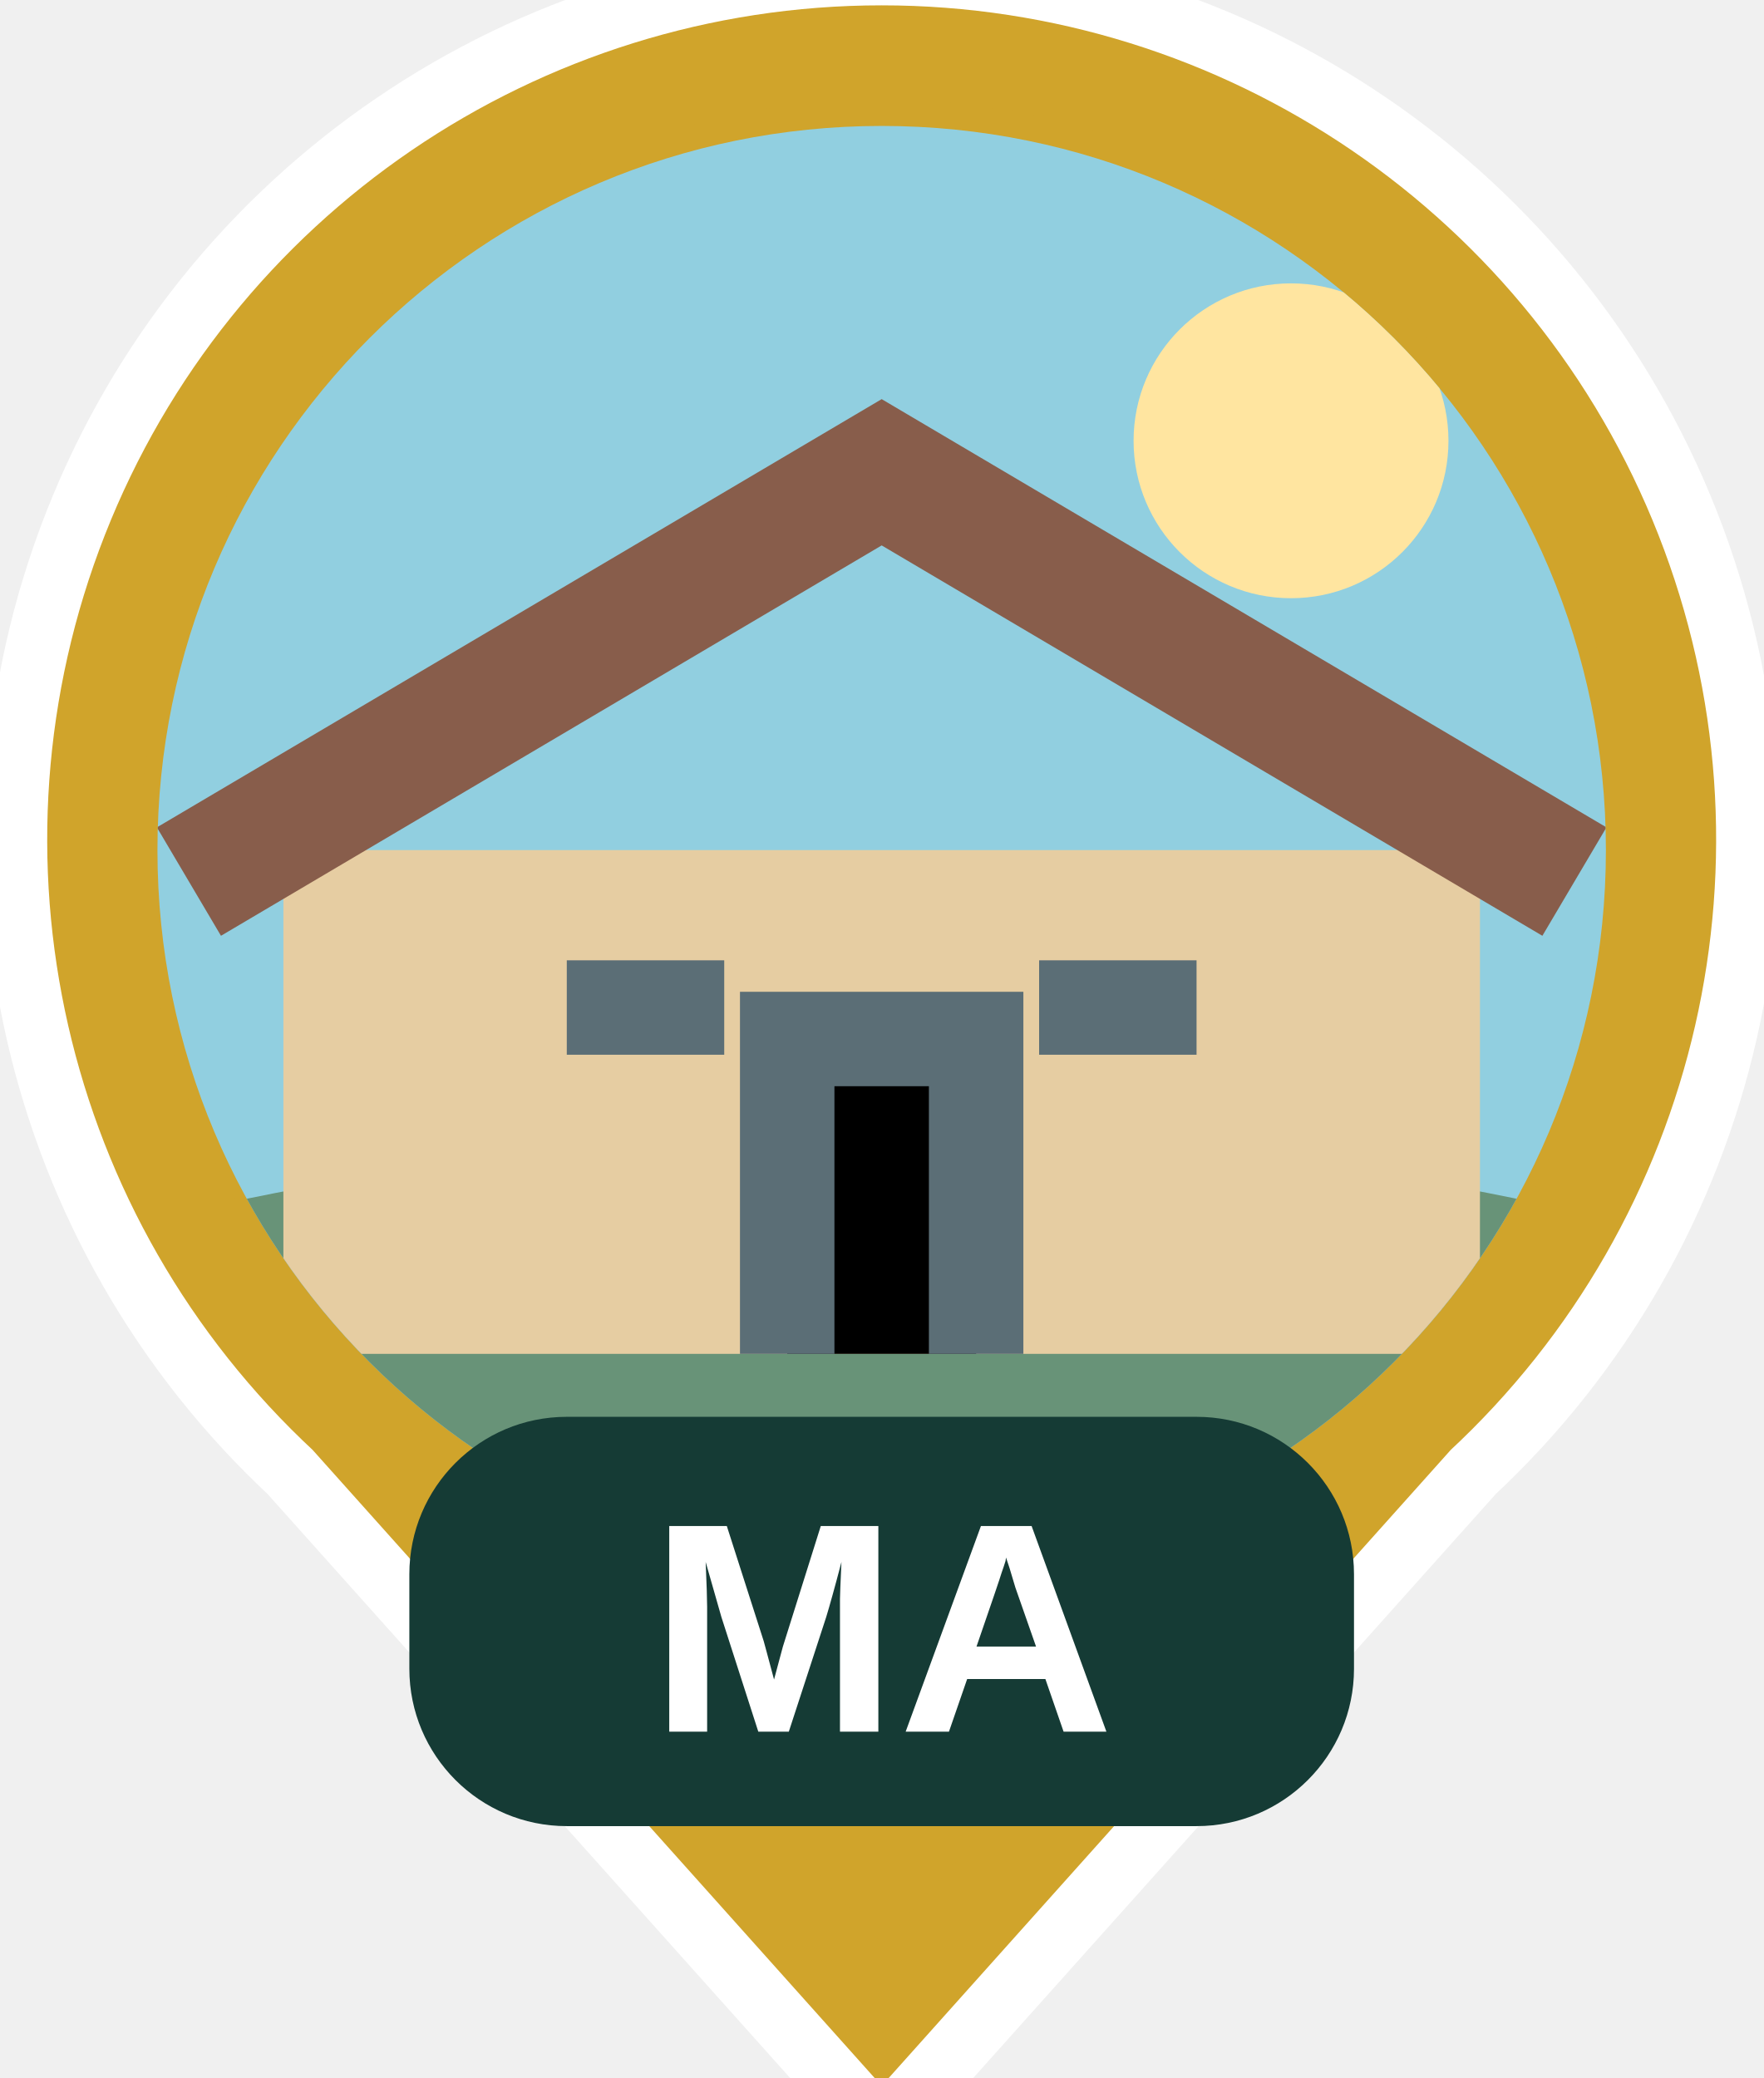
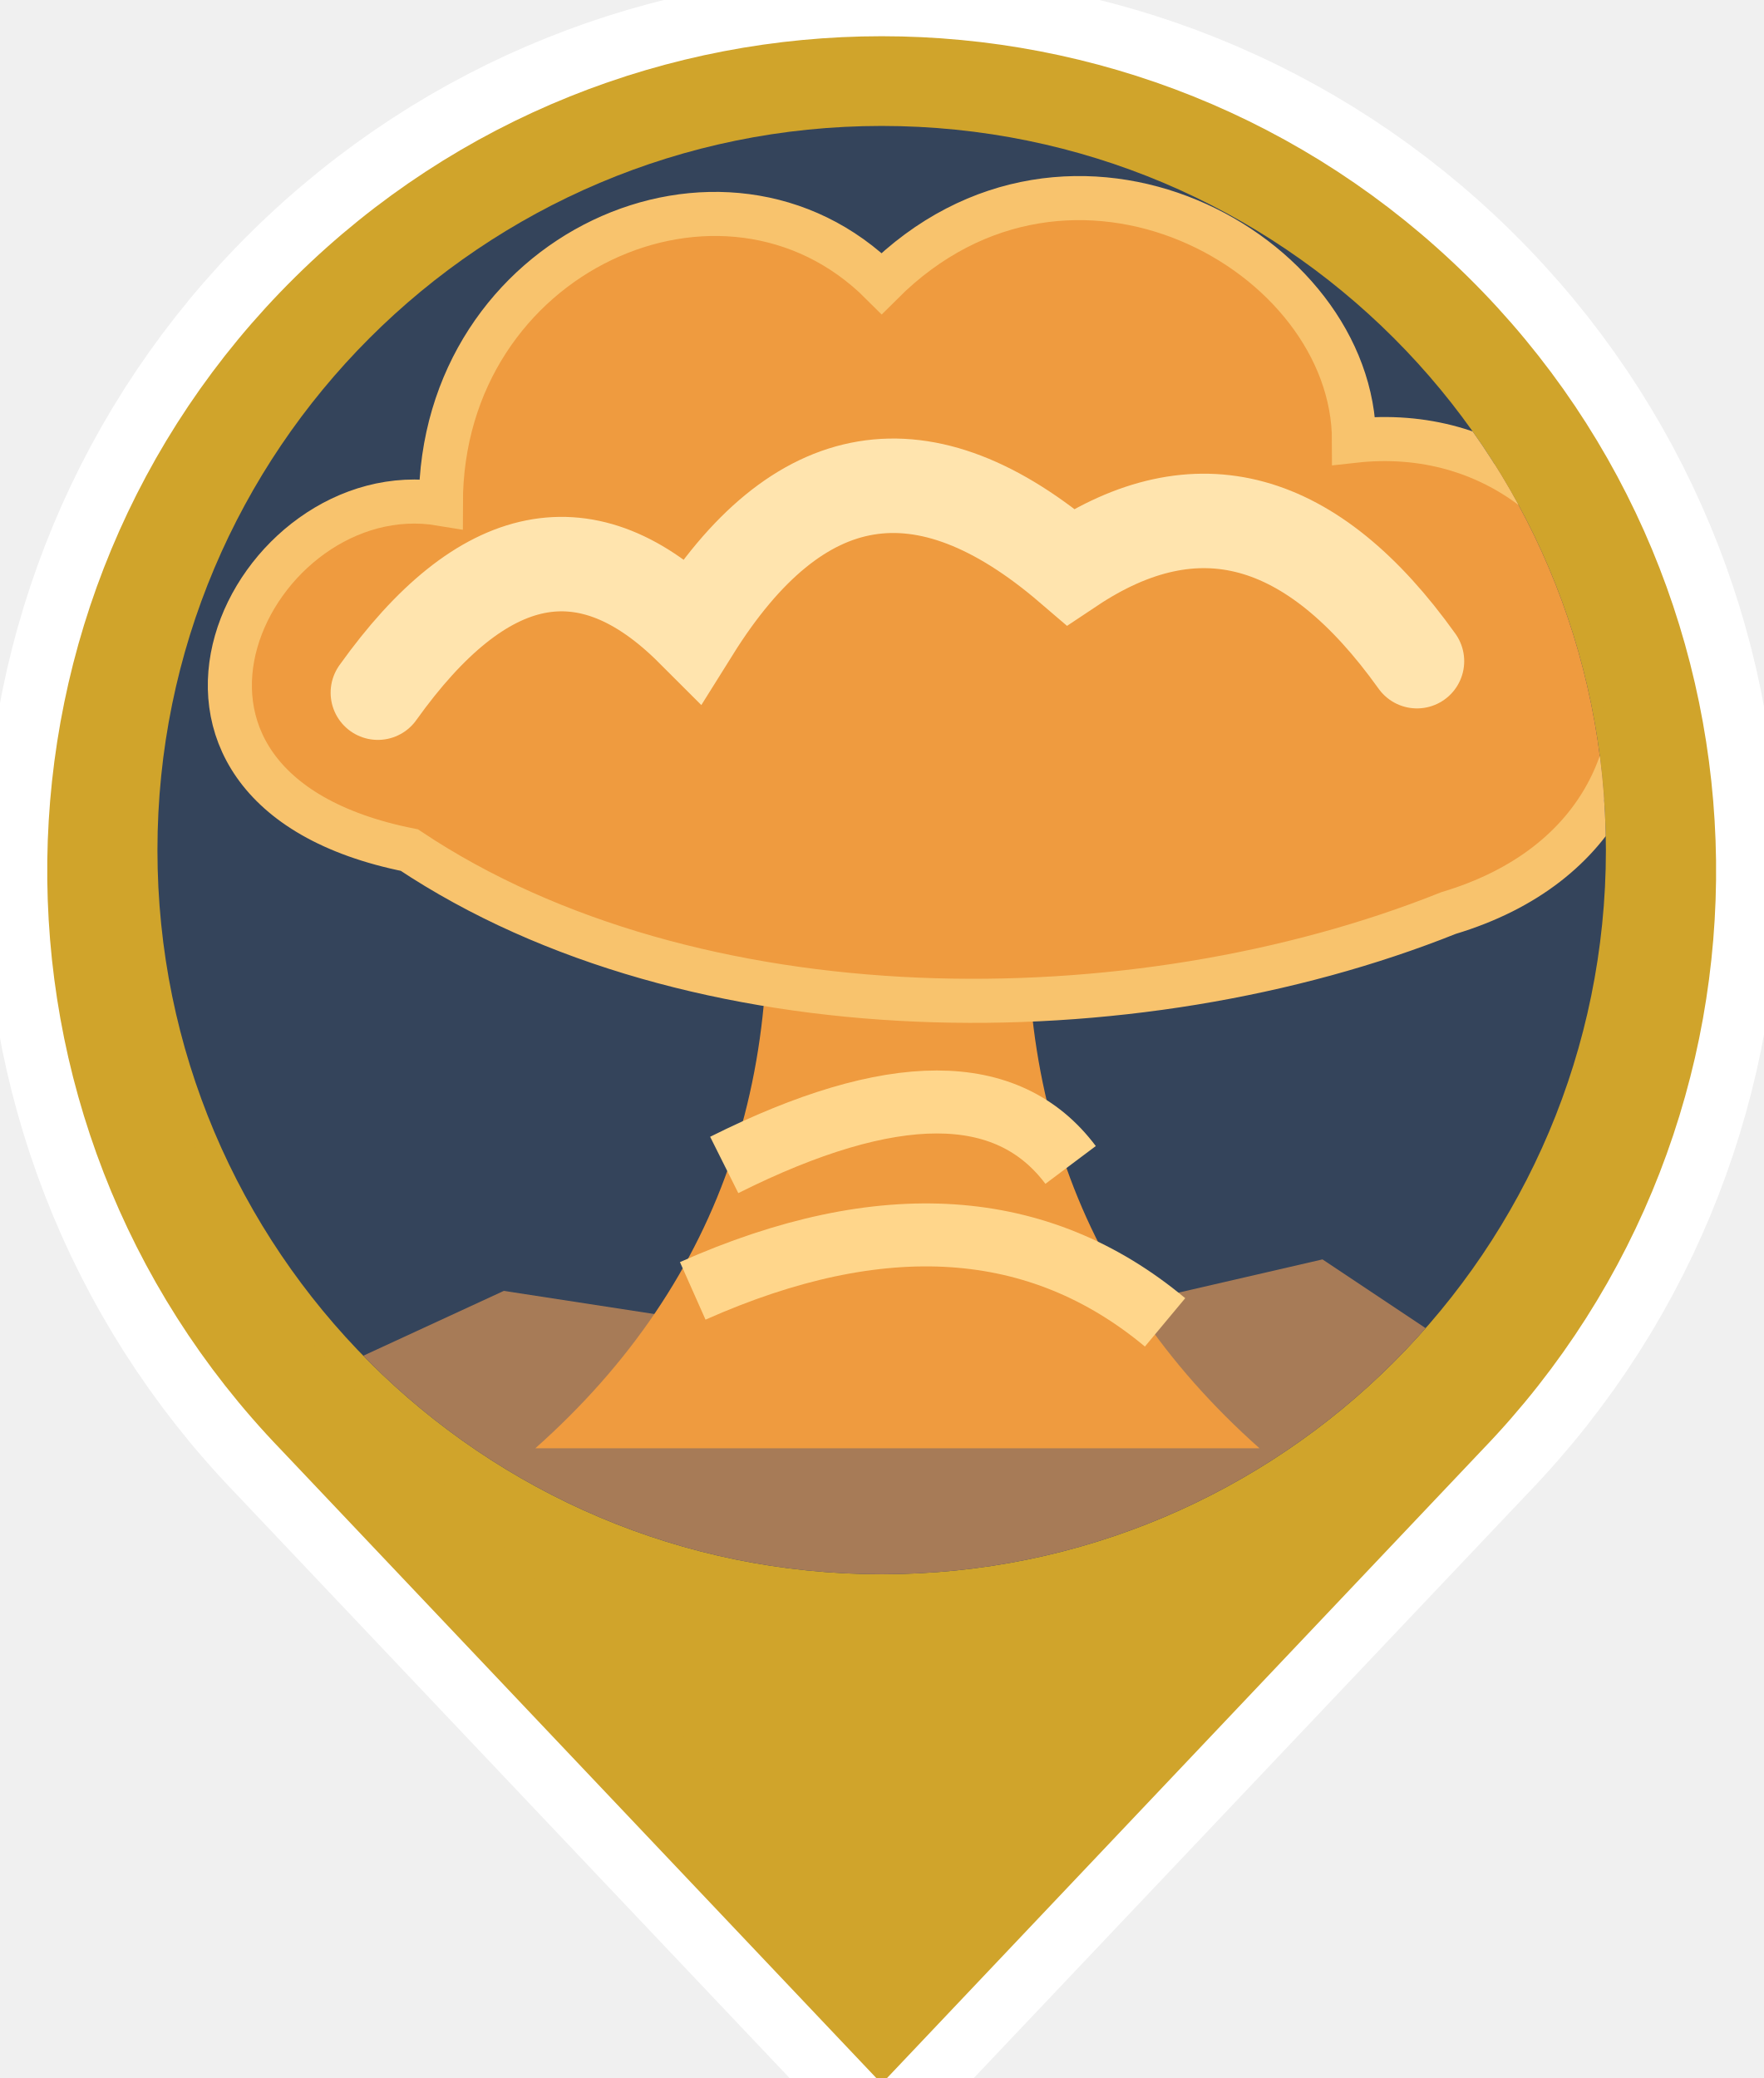
<svg xmlns="http://www.w3.org/2000/svg" viewBox="0 0 56 66">
  <defs>
    <clipPath id="scene">
      <circle cx="28" cy="27" r="23" />
    </clipPath>
  </defs>
-   <path d="M28 64 11 45A25 25 0 1 1 45 45Z" fill="#476e5f" stroke="white" stroke-width="7" />
-   <path d="M28 64 11 45A25 25 0 1 1 45 45Z" fill="#d0a42b" stroke="#d0a42b" stroke-width="3" />
+   <path d="M28 64 10 45A25 25 0 1 1 46 45Z" fill="#d0a42b" stroke="white" stroke-width="7" />
+   <path d="M28 64 10 45A25 25 0 1 1 46 45Z" fill="#d0a42b" stroke="#d0a42b" stroke-width="3" />
  <g clip-path="url(#scene)">
-     <circle cx="28" cy="27" r="23" fill="#91cfe0" />
-     <circle cx="41" cy="14" r="5" fill="#ffe5a0" />
-     <path d="M0 40Q28 32 56 40v12H0Z" fill="#689378" />
-     <path d="M9 43V27h38v16" fill="#e6cda2" />
-     <path d="M6 28 28 15l22 13" fill="none" stroke="#885d4b" stroke-width="4" />
-     <path d="M25 43V33h6v10m-13-11h5m10 0h5" stroke="#5b6e76" stroke-width="3" />
+     <circle cx="28" cy="27" r="23" fill="#34445b" />
+     <path d="M3 47 16 41l13 2 13-3 12 8v7H3Z" fill="#a77b57" />
+     <path d="M17 46q9-8 7-21h9q-2 13 7 21Z" fill="#ef9b3f" />
+     <path d="M23 37q8-4 11 0M22 41q9-4 15 1" fill="none" stroke="#ffd68b" stroke-width="2" />
+     <path d="M13 27C3 25 8 15 14 16c0-8 9-12 14-7 6-6 15-1 15 5 9-1 13 12 3 15-10 4-24 4-33-2Z" fill="#ef9b3f" stroke="#f8c36d" stroke-width="1.4" />
+     <path d="M12 22q5-7 10-2 5-8 12-2 6-4 11 3" fill="none" stroke="#ffe4ae" stroke-width="3" stroke-linecap="round" />
  </g>
-   <rect x="13" y="45" width="30" height="13" rx="5" fill="#153b35" />
-   <text x="28" y="55" text-anchor="middle" font-family="Arial,sans-serif" font-size="9.5" font-weight="bold" fill="white">MA</text>
</svg>
